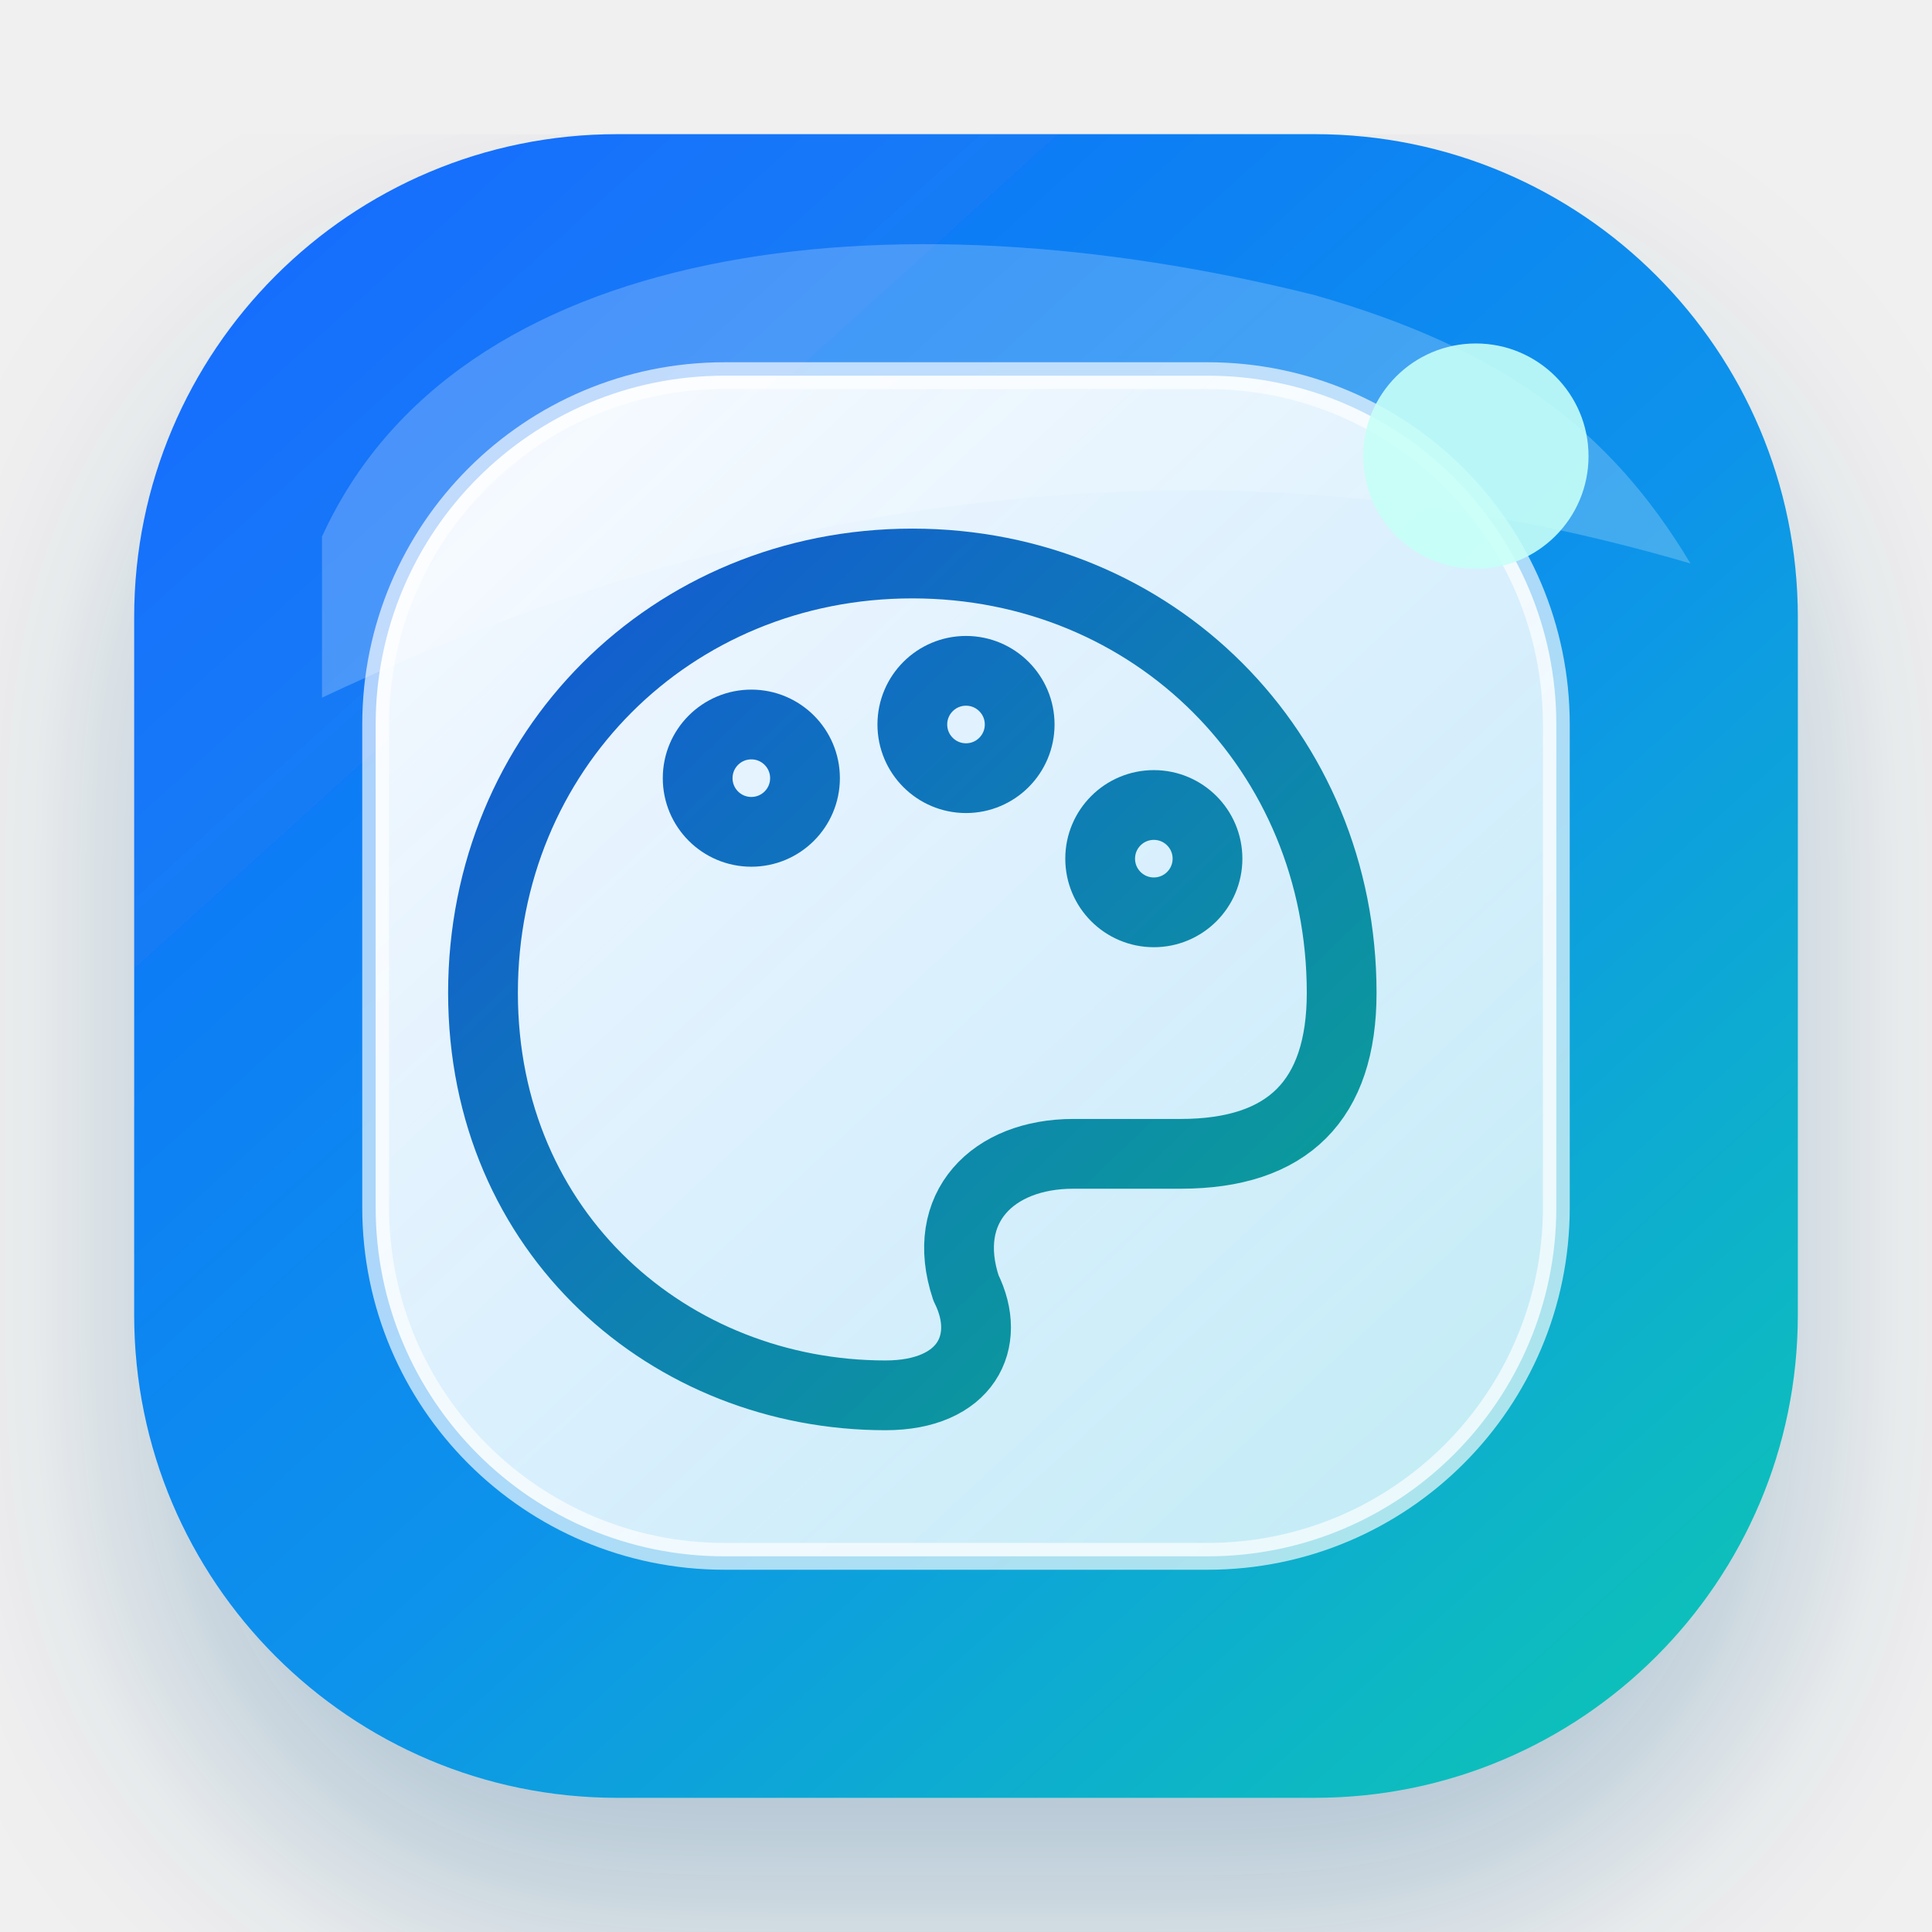
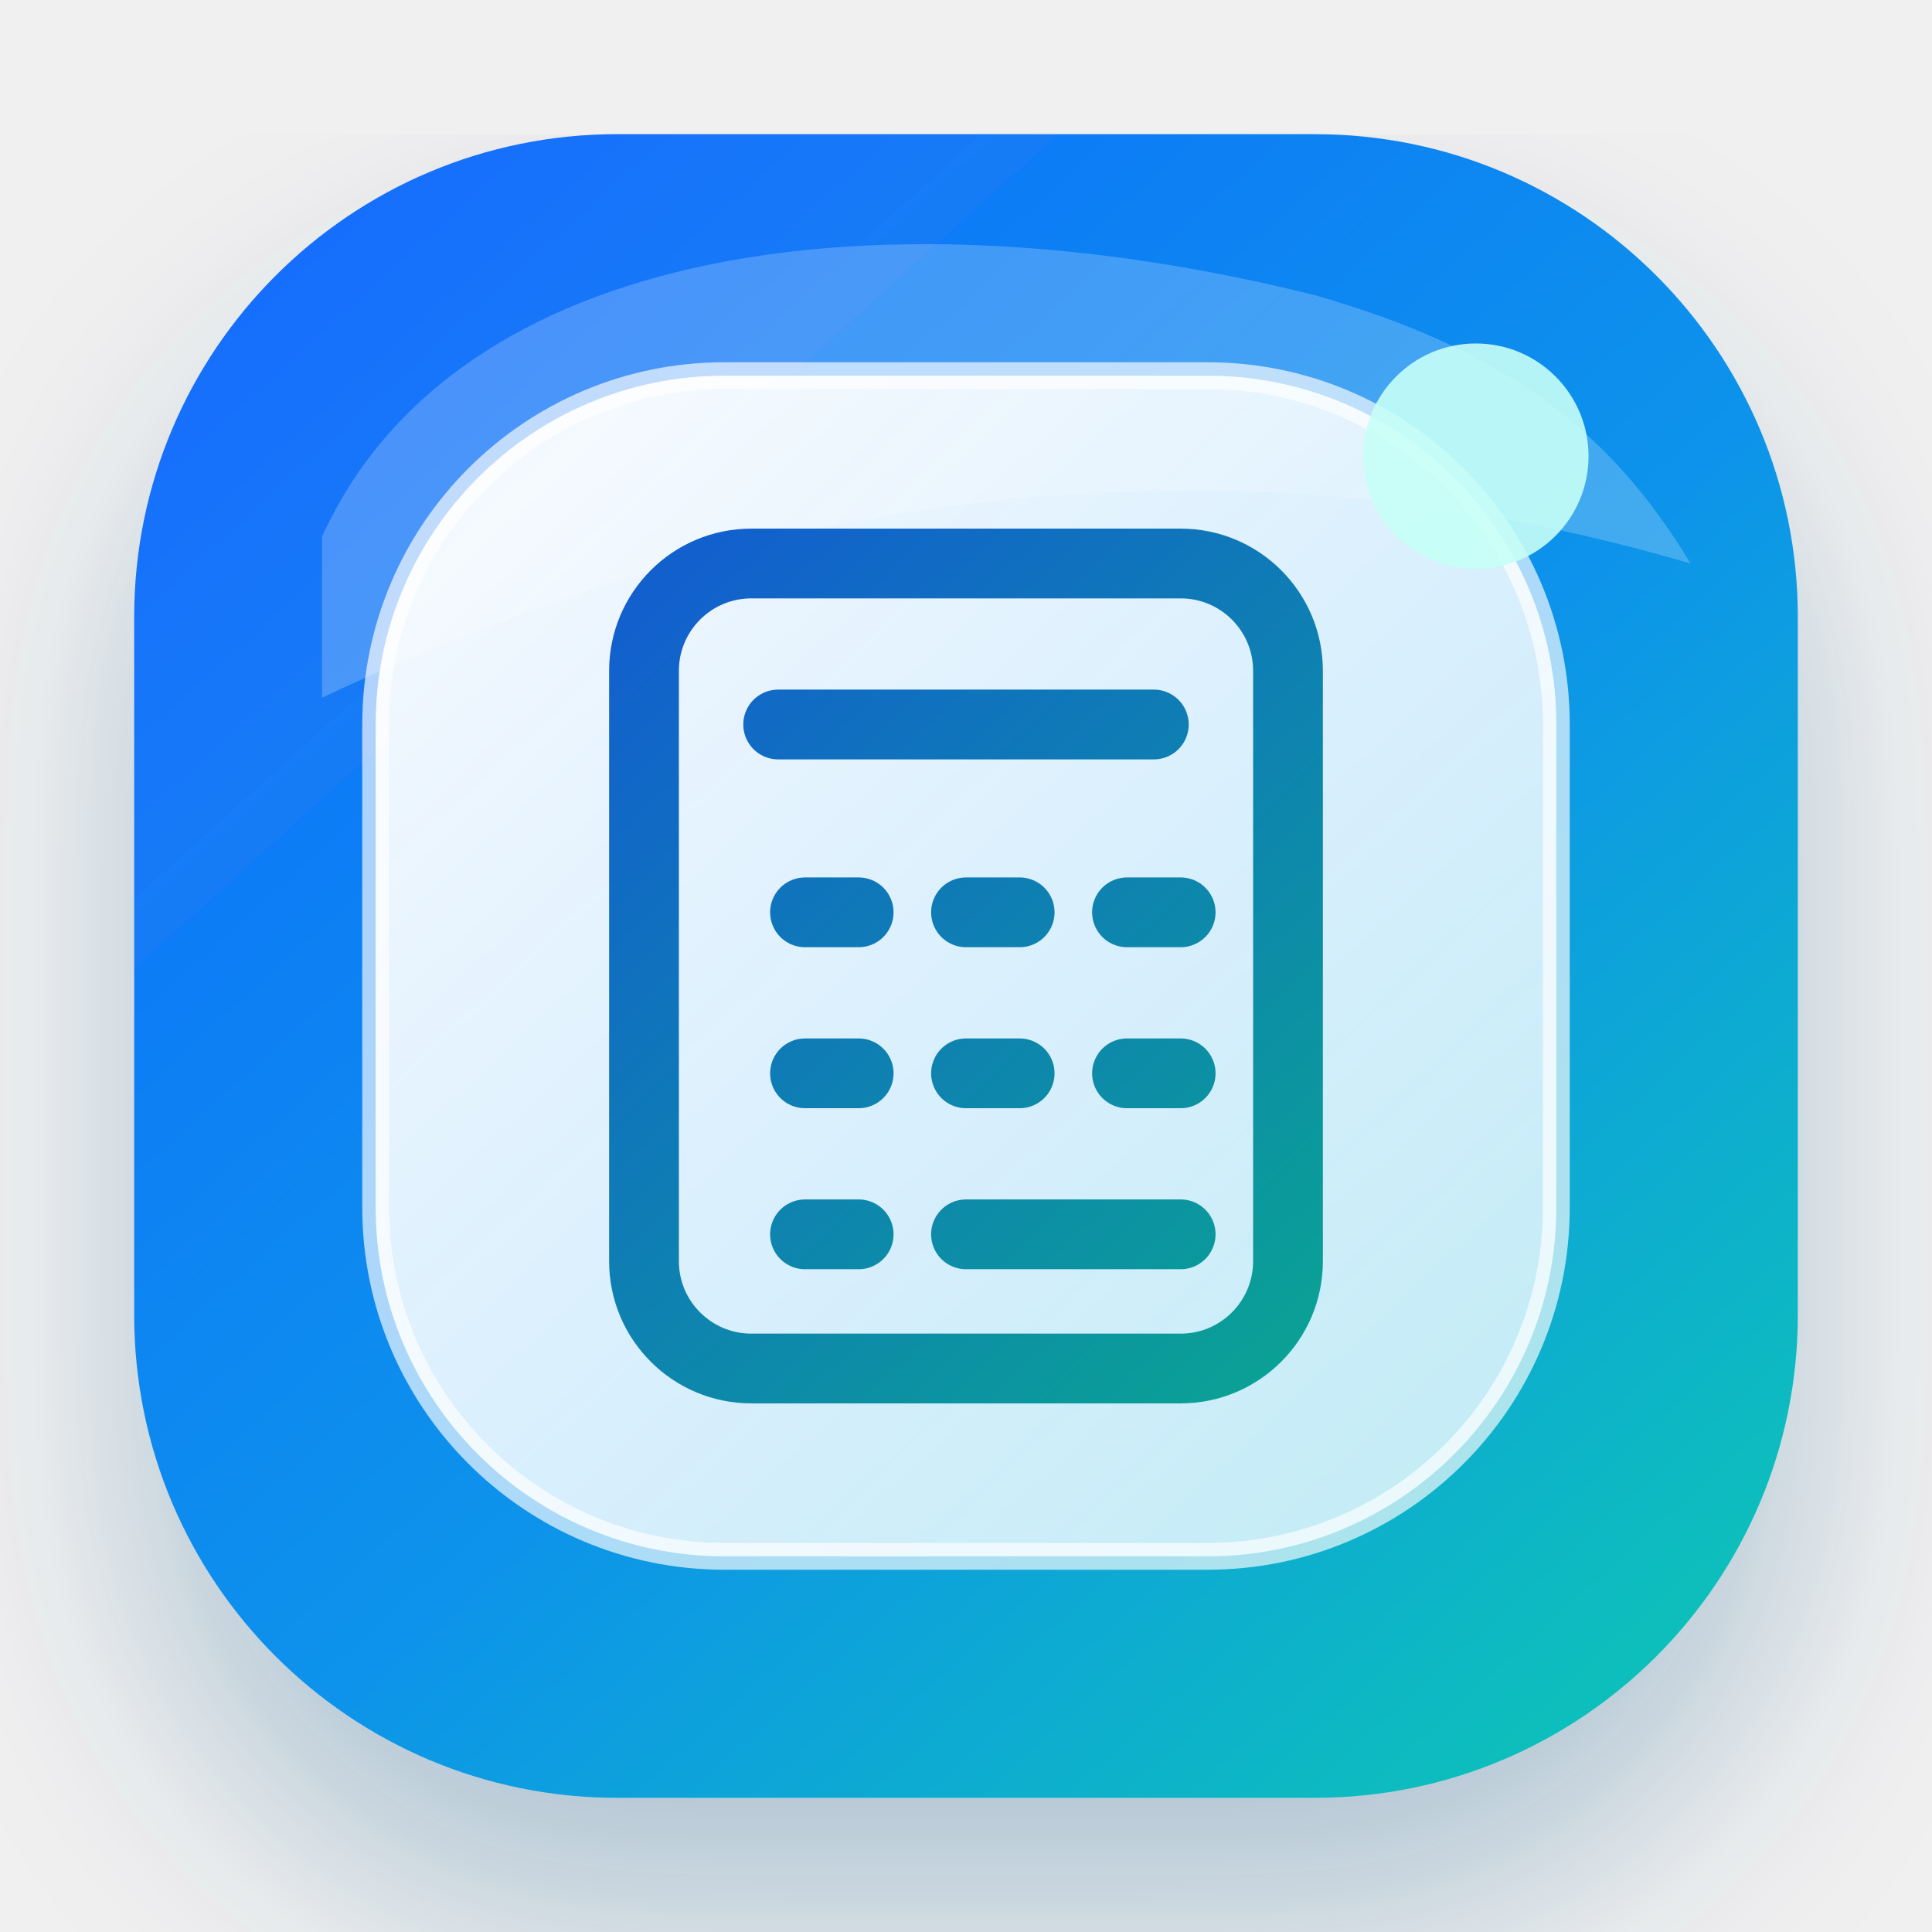
- <svg xmlns="http://www.w3.org/2000/svg" viewBox="0 0 72 72" role="img" aria-label="Design Gradient">
+ <svg xmlns="http://www.w3.org/2000/svg" viewBox="0 0 72 72" role="img" aria-label="Calculator Advanced Math Solver">
  <defs>
    <linearGradient id="bg" x1="8" y1="5" x2="64" y2="67" gradientUnits="userSpaceOnUse">
      <stop stop-color="#1769ff" />
      <stop offset=".55" stop-color="#0b93eb" />
      <stop offset="1" stop-color="#12c7b3" />
    </linearGradient>
    <linearGradient id="glass" x1="17" y1="15" x2="57" y2="58" gradientUnits="userSpaceOnUse">
      <stop stop-color="#ffffff" stop-opacity=".96" />
      <stop offset="1" stop-color="#e8f8ff" stop-opacity=".82" />
    </linearGradient>
    <linearGradient id="ink" x1="23" y1="23" x2="50" y2="51" gradientUnits="userSpaceOnUse">
      <stop stop-color="#125fce" />
      <stop offset="1" stop-color="#0aa493" />
    </linearGradient>
    <filter id="ds" x="-30%" y="-30%" width="160%" height="175%">
      <feDropShadow dx="0" dy="5" stdDeviation="4" flood-color="#0c4d84" flood-opacity=".25" />
    </filter>
  </defs>
  <rect x="5" y="5" width="62" height="62" rx="18" fill="url(#bg)" filter="url(#ds)" />
  <path d="M12 20C17 9 33 7 49 11c7 2 11 5 14 10-17-5-34-3-51 5z" fill="#fff" opacity=".22" />
  <rect x="14" y="14" width="44" height="44" rx="13" fill="url(#glass)" stroke="#fff" stroke-opacity=".66" />
  <circle cx="55" cy="17" r="4.2" fill="#c7fff7" opacity=".9" />
  <g fill="none" stroke="url(#ink)" stroke-width="2.6" stroke-linecap="round" stroke-linejoin="round">
-     <path d="M50 37c0-9-7-16-16-16s-16 7-16 16 7 15 15 15c3 0 4-2 3-4-1-3 1-5 4-5h4c4 0 6-2 6-6z" />
-     <circle cx="28" cy="29" r="2" />
-     <circle cx="36" cy="27" r="2" />
-     <circle cx="43" cy="32" r="2" />
+     <rect x="24" y="21" width="24" height="30" rx="4" />
+     <path d="M29 27h14M30 34h2M36 34h2M42 34h2M30 40h2M36 40h2M42 40h2M30 46h2M36 46h8" />
  </g>
</svg>
